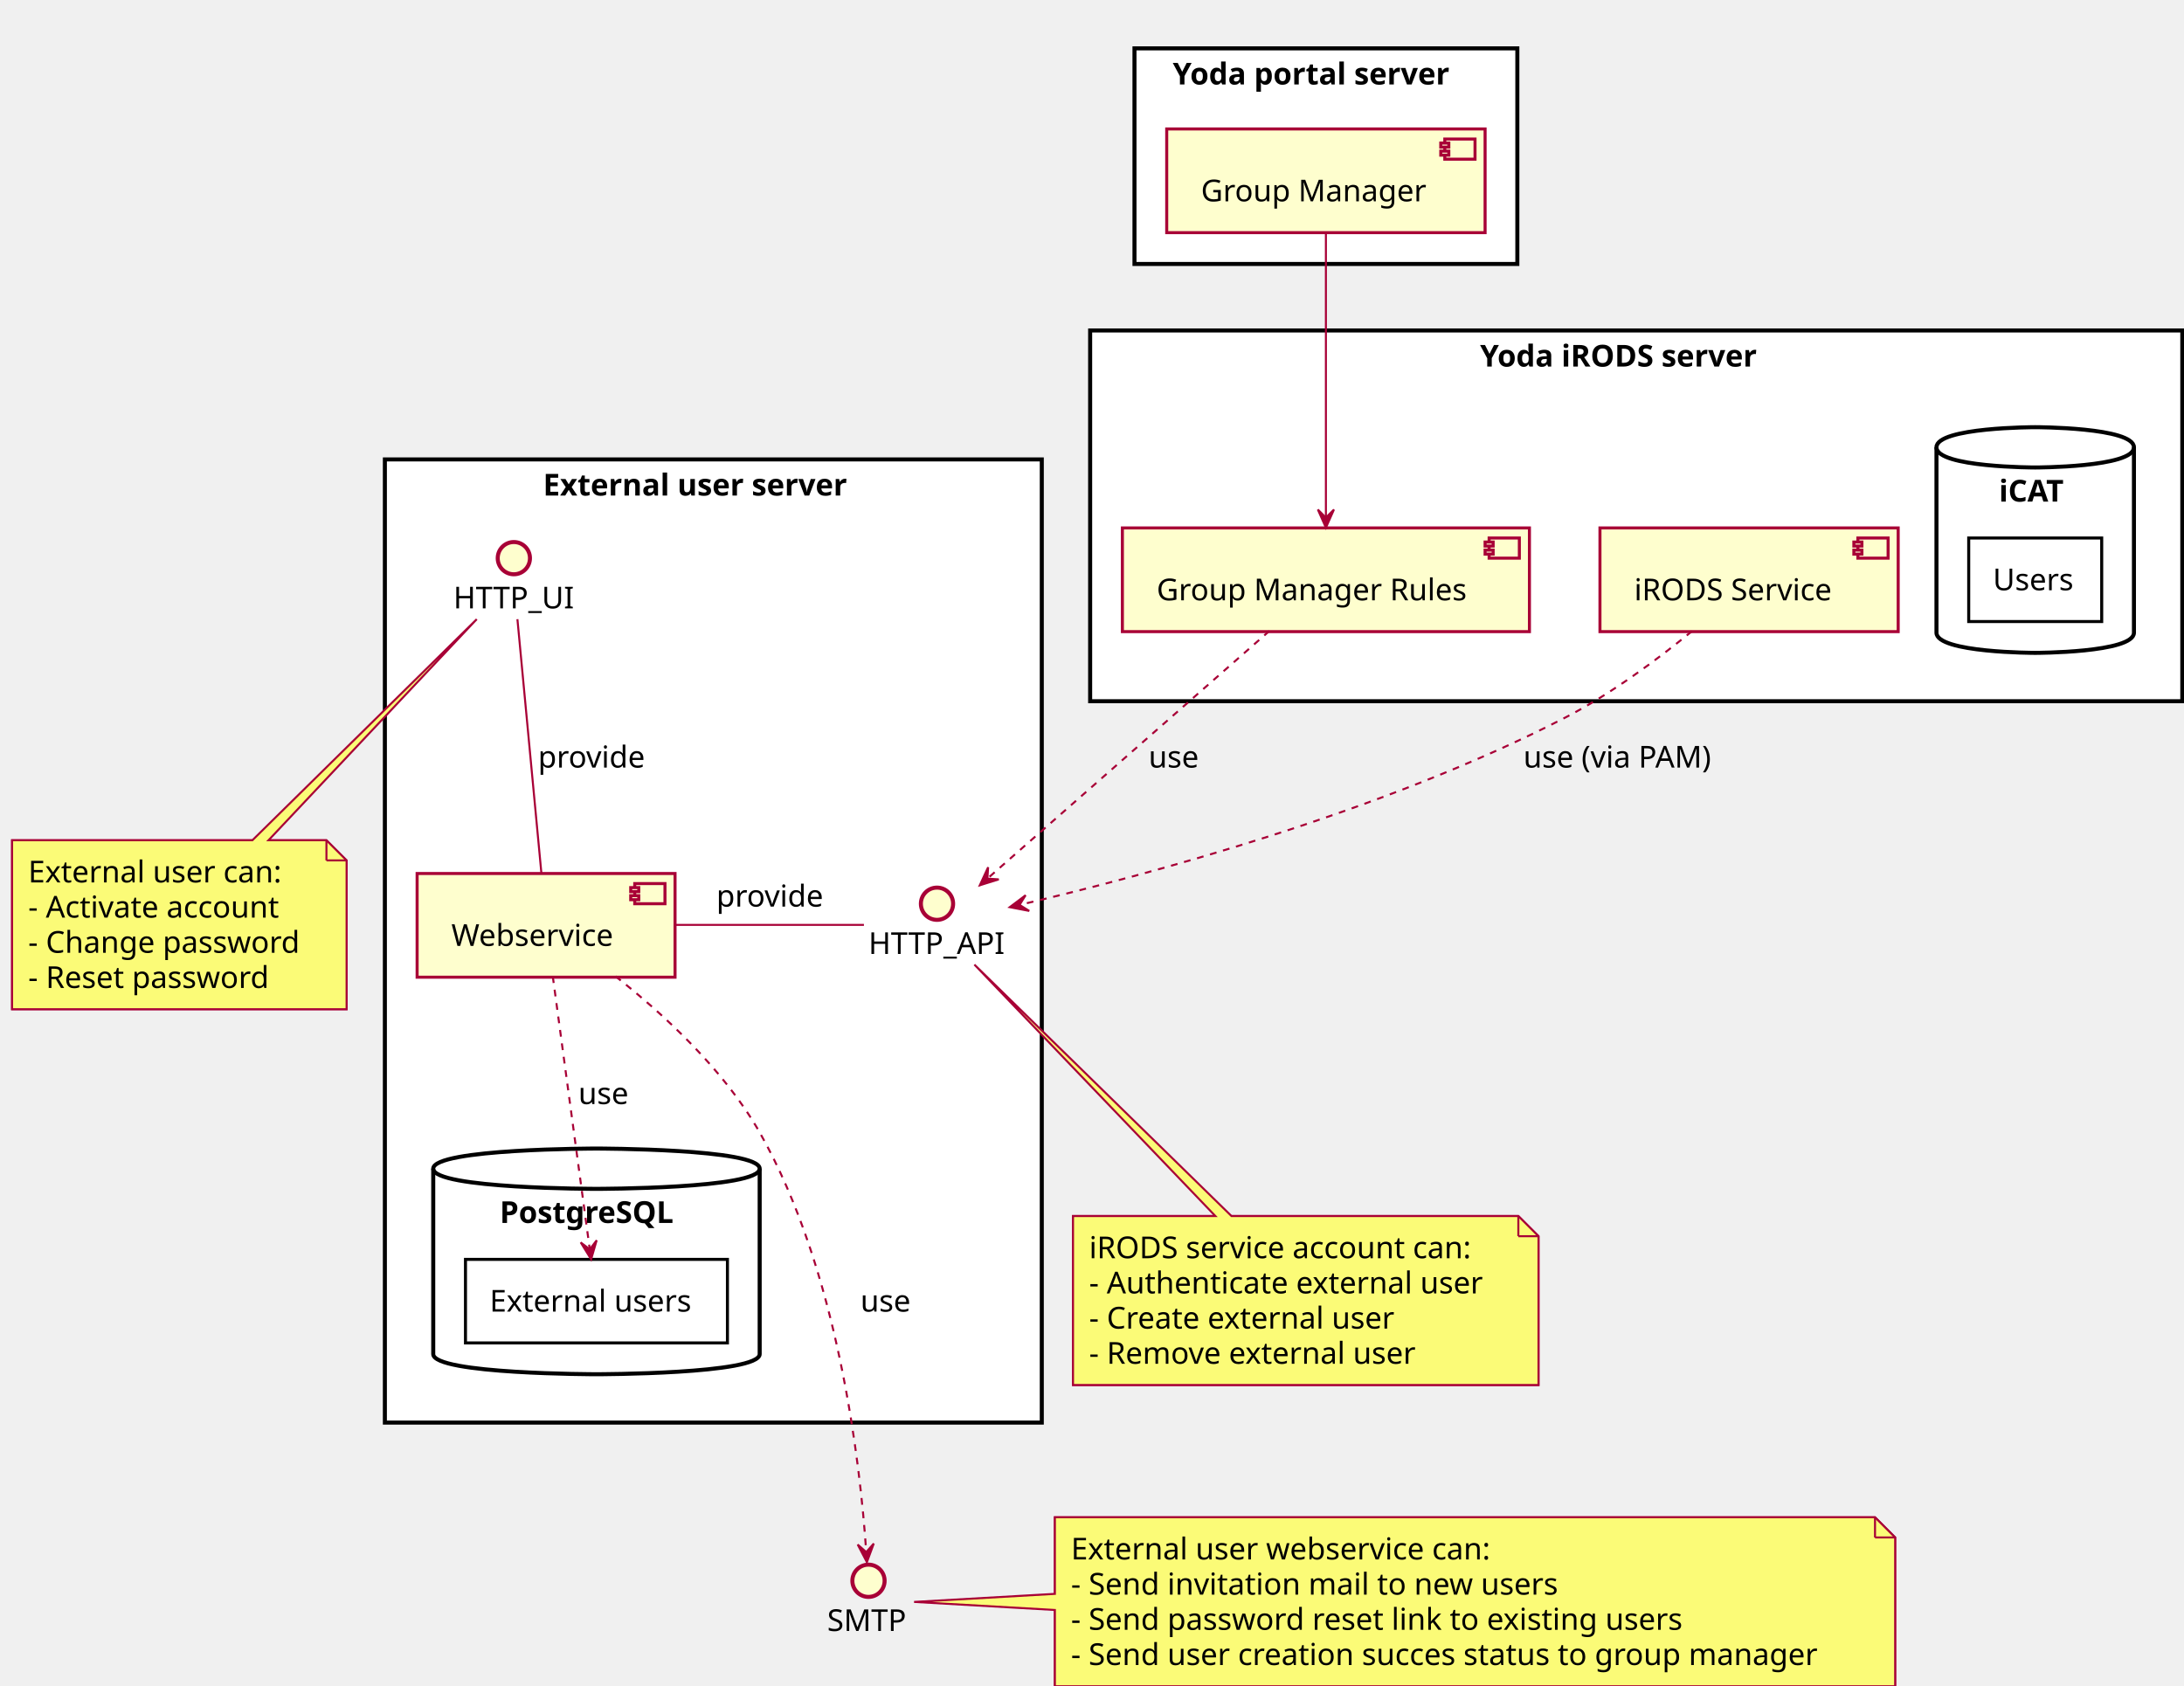
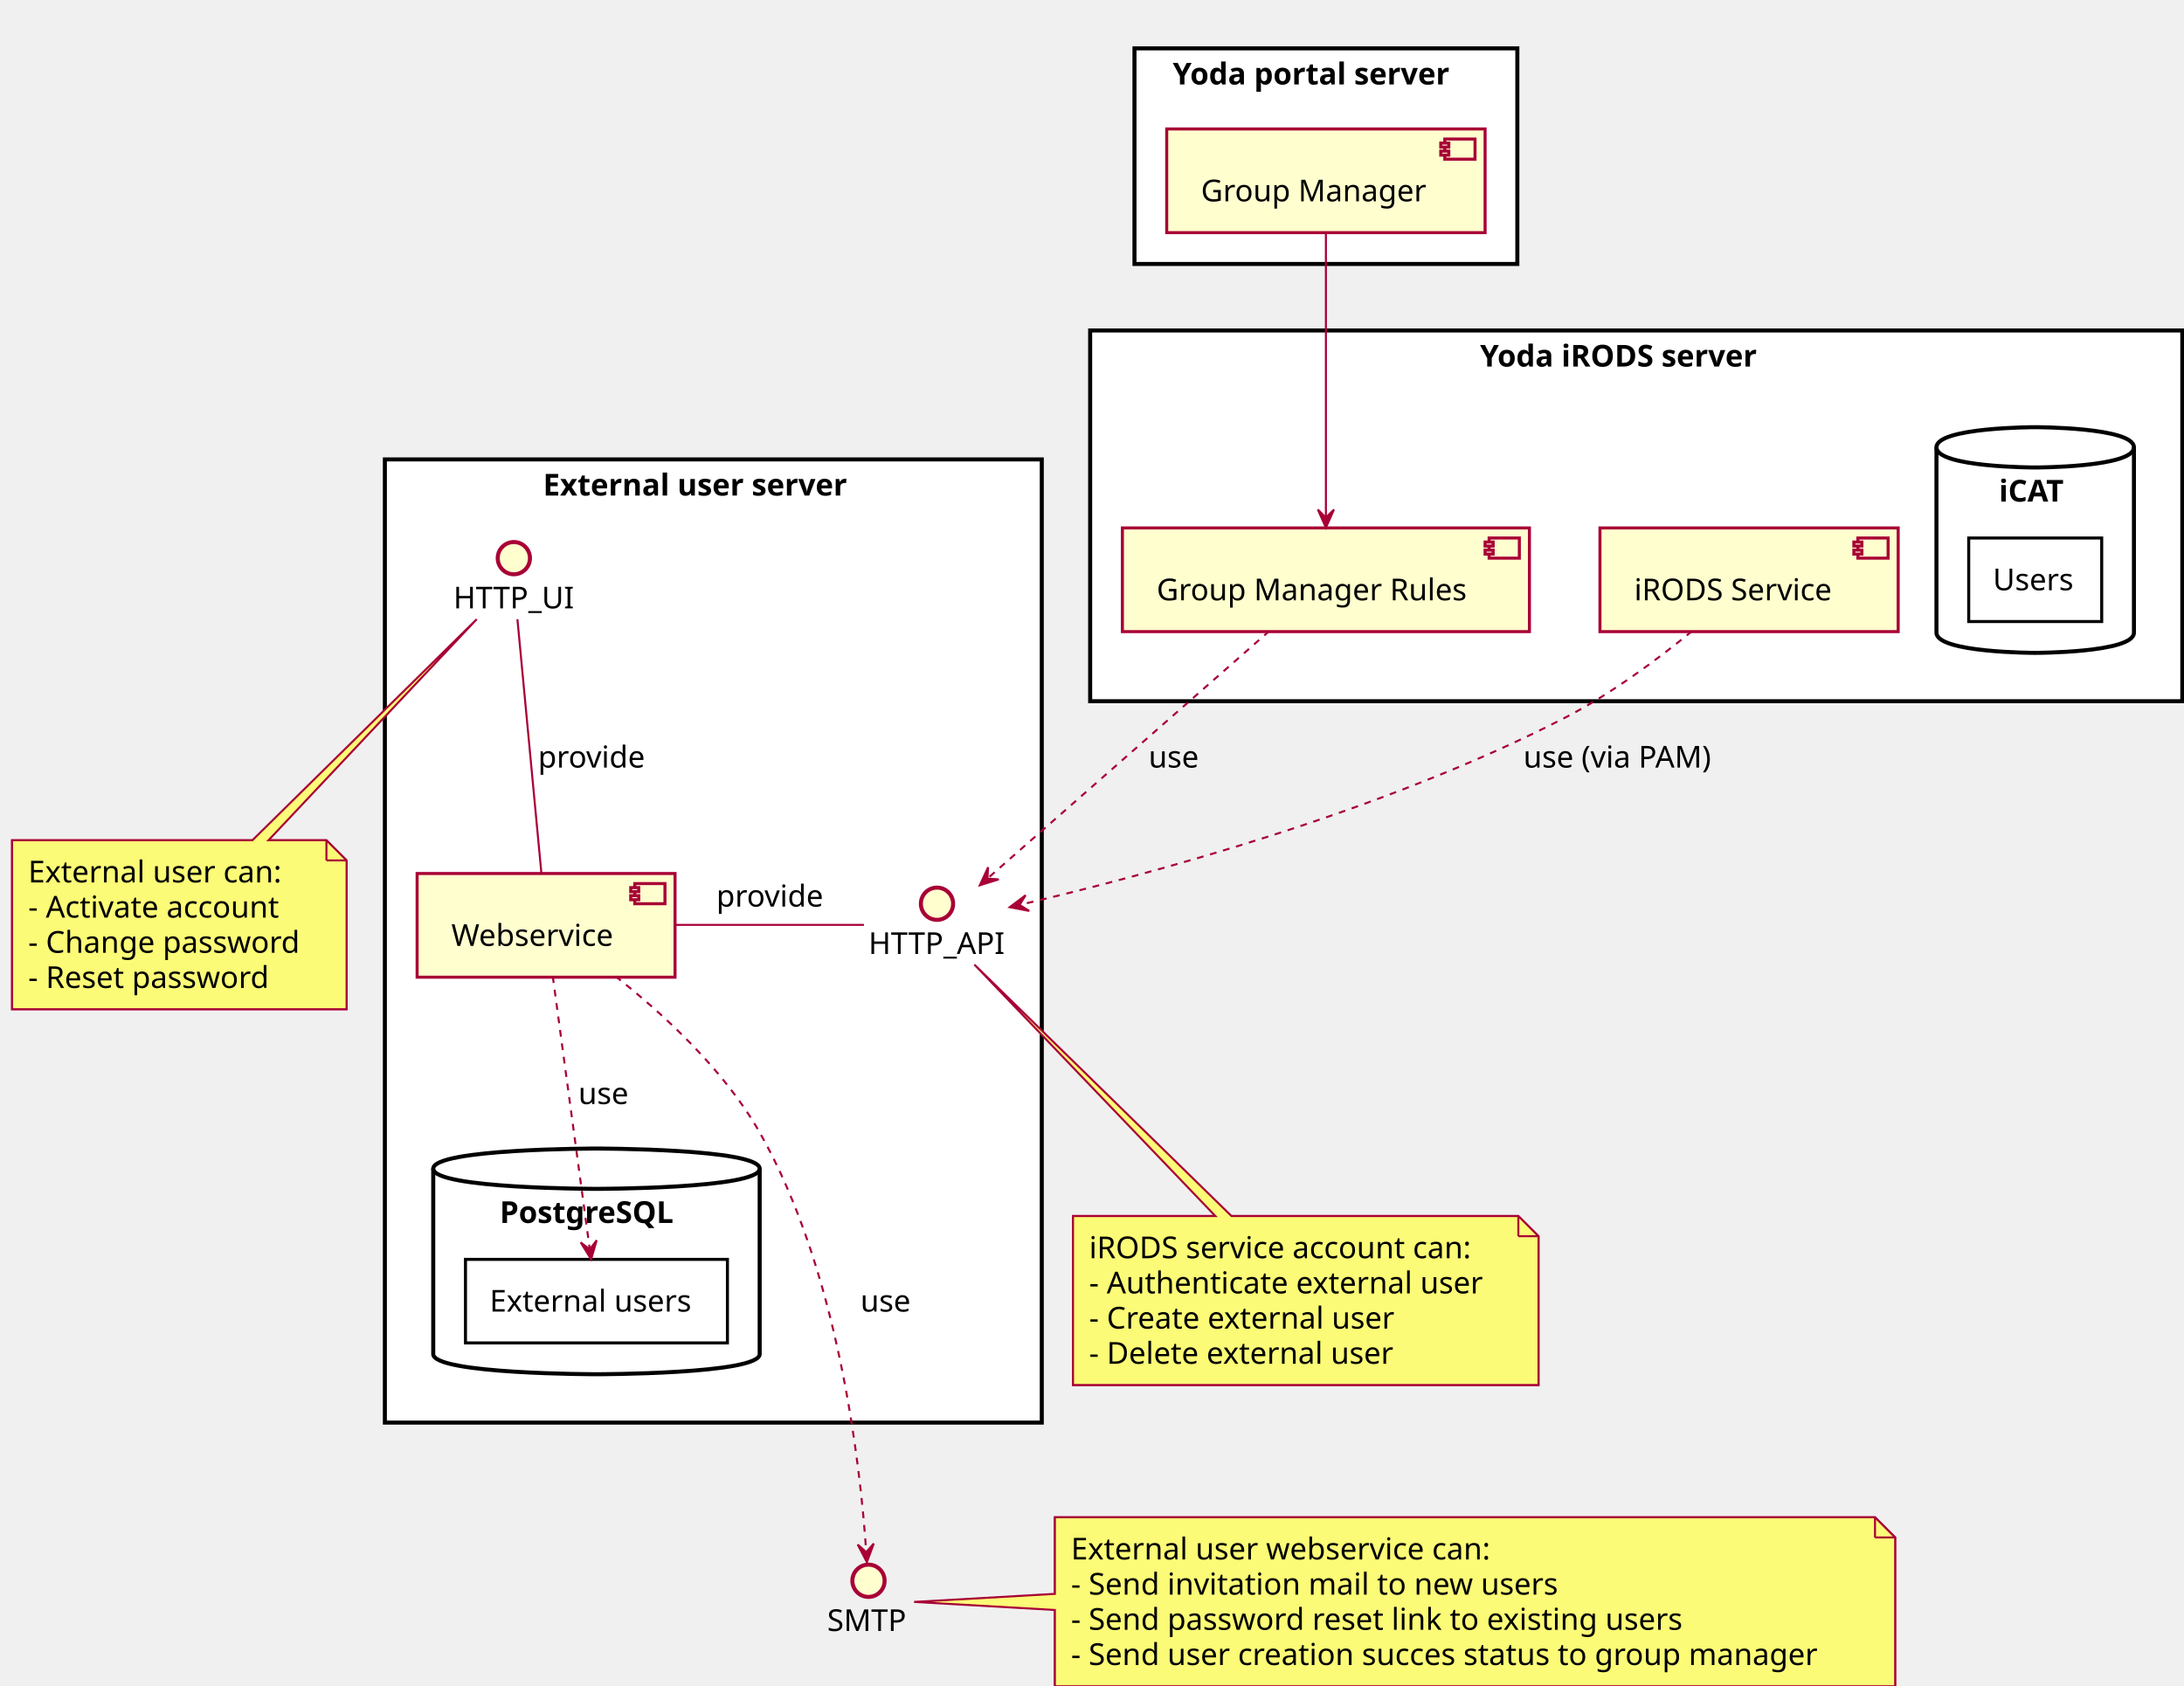
<svg xmlns="http://www.w3.org/2000/svg" height="1743.75px" style="width:2258px;height:1743px;" version="1.1" viewBox="0 0 2258 1743" width="2258.333px">
  <defs />
  <g>
    <rect fill="#FFFFFF" height="995.833" style="stroke: #000000; stroke-width: 4.167;" width="679.167" x="397.917" y="475" />
    <text fill="#000000" font-family="CMU Serif" font-size="31.25" font-weight="bold" lengthAdjust="spacingAndGlyphs" textLength="352.083" x="561.458" y="512.34">External user server</text>
    <path d="M447.917,1208.333 C447.917,1187.5 616.667,1187.5 616.667,1187.5 C616.667,1187.5 785.417,1187.5 785.417,1208.333 L785.417,1400 C785.417,1420.833 616.667,1420.833 616.667,1420.833 C616.667,1420.833 447.917,1420.833 447.917,1400 L447.917,1208.333 " fill="#FFFFFF" style="stroke: #000000; stroke-width: 4.167;" />
    <path d="M447.917,1208.333 C447.917,1229.167 616.667,1229.167 616.667,1229.167 C616.667,1229.167 785.417,1229.167 785.417,1208.333 " fill="none" style="stroke: #000000; stroke-width: 4.167;" />
    <text fill="#000000" font-family="CMU Serif" font-size="31.25" font-weight="bold" lengthAdjust="spacingAndGlyphs" textLength="200" x="516.667" y="1264.424">PostgreSQL</text>
    <rect fill="#FFFFFF" height="383.333" style="stroke: #000000; stroke-width: 4.167;" width="1129.167" x="1127.083" y="341.667" />
    <text fill="#000000" font-family="CMU Serif" font-size="31.25" font-weight="bold" lengthAdjust="spacingAndGlyphs" textLength="322.917" x="1530.208" y="379.007">Yoda iRODS server</text>
    <path d="M2002.083,462.5 C2002.083,441.667 2104.167,441.667 2104.167,441.667 C2104.167,441.667 2206.25,441.667 2206.25,462.5 L2206.25,654.167 C2206.25,675 2104.167,675 2104.167,675 C2104.167,675 2002.083,675 2002.083,654.167 L2002.083,462.5 " fill="#FFFFFF" style="stroke: #000000; stroke-width: 4.167;" />
    <path d="M2002.083,462.5 C2002.083,483.333 2104.167,483.333 2104.167,483.333 C2104.167,483.333 2206.25,483.333 2206.25,462.5 " fill="none" style="stroke: #000000; stroke-width: 4.167;" />
    <text fill="#000000" font-family="CMU Serif" font-size="31.25" font-weight="bold" lengthAdjust="spacingAndGlyphs" textLength="75" x="2066.667" y="518.59">iCAT</text>
    <rect fill="#FFFFFF" height="222.917" style="stroke: #000000; stroke-width: 4.167;" width="395.833" x="1172.917" y="50" />
    <text fill="#000000" font-family="CMU Serif" font-size="31.25" font-weight="bold" lengthAdjust="spacingAndGlyphs" textLength="316.667" x="1212.5" y="87.34">Yoda portal server</text>
    <ellipse cx="531.25" cy="577.083" fill="#FEFECE" rx="16.667" ry="16.667" style="stroke: #A80036; stroke-width: 4.167;" />
    <text fill="#000000" font-family="CMU Serif" font-size="31.25" lengthAdjust="spacingAndGlyphs" textLength="125" x="468.75" y="629.007">HTTP_UI</text>
    <rect fill="#FEFECE" height="107.21" style="stroke: #A80036; stroke-width: 3.125;" width="266.667" x="431.25" y="903.125" />
    <rect fill="#FEFECE" height="20.833" style="stroke: #A80036; stroke-width: 3.125;" width="31.25" x="656.25" y="913.542" />
    <rect fill="#FEFECE" height="4.167" style="stroke: #A80036; stroke-width: 3.125;" width="8.333" x="652.083" y="917.708" />
    <rect fill="#FEFECE" height="4.167" style="stroke: #A80036; stroke-width: 3.125;" width="8.333" x="652.083" y="926.042" />
    <text fill="#000000" font-family="CMU Serif" font-size="31.25" lengthAdjust="spacingAndGlyphs" textLength="175" x="466.667" y="977.965">Webservice</text>
    <ellipse cx="968.75" cy="934.375" fill="#FEFECE" rx="16.667" ry="16.667" style="stroke: #A80036; stroke-width: 4.167;" />
    <text fill="#000000" font-family="CMU Serif" font-size="31.25" lengthAdjust="spacingAndGlyphs" textLength="141.667" x="897.917" y="986.299">HTTP_API</text>
    <rect fill="#FFFFFF" height="86.377" style="stroke: #000000; stroke-width: 3.125;" width="270.833" x="481.25" y="1302.083" />
    <text fill="#000000" font-family="CMU Serif" font-size="31.25" lengthAdjust="spacingAndGlyphs" textLength="220.833" x="506.25" y="1356.09">External users</text>
    <rect fill="#FEFECE" height="107.21" style="stroke: #A80036; stroke-width: 3.125;" width="420.833" x="1160.417" y="545.833" />
    <rect fill="#FEFECE" height="20.833" style="stroke: #A80036; stroke-width: 3.125;" width="31.25" x="1539.583" y="556.25" />
    <rect fill="#FEFECE" height="4.167" style="stroke: #A80036; stroke-width: 3.125;" width="8.333" x="1535.417" y="560.417" />
    <rect fill="#FEFECE" height="4.167" style="stroke: #A80036; stroke-width: 3.125;" width="8.333" x="1535.417" y="568.75" />
    <text fill="#000000" font-family="CMU Serif" font-size="31.25" lengthAdjust="spacingAndGlyphs" textLength="329.167" x="1195.833" y="620.674">Group Manager Rules</text>
    <rect fill="#FEFECE" height="107.21" style="stroke: #A80036; stroke-width: 3.125;" width="308.333" x="1654.167" y="545.833" />
    <rect fill="#FEFECE" height="20.833" style="stroke: #A80036; stroke-width: 3.125;" width="31.25" x="1920.833" y="556.25" />
    <rect fill="#FEFECE" height="4.167" style="stroke: #A80036; stroke-width: 3.125;" width="8.333" x="1916.667" y="560.417" />
    <rect fill="#FEFECE" height="4.167" style="stroke: #A80036; stroke-width: 3.125;" width="8.333" x="1916.667" y="568.75" />
    <text fill="#000000" font-family="CMU Serif" font-size="31.25" lengthAdjust="spacingAndGlyphs" textLength="216.667" x="1689.583" y="620.674">iRODS Service</text>
    <rect fill="#FFFFFF" height="86.377" style="stroke: #000000; stroke-width: 3.125;" width="137.5" x="2035.417" y="556.25" />
    <text fill="#000000" font-family="CMU Serif" font-size="31.25" lengthAdjust="spacingAndGlyphs" textLength="87.5" x="2060.417" y="610.257">Users</text>
    <rect fill="#FEFECE" height="107.21" style="stroke: #A80036; stroke-width: 3.125;" width="329.167" x="1206.25" y="133.333" />
    <rect fill="#FEFECE" height="20.833" style="stroke: #A80036; stroke-width: 3.125;" width="31.25" x="1493.75" y="143.75" />
    <rect fill="#FEFECE" height="4.167" style="stroke: #A80036; stroke-width: 3.125;" width="8.333" x="1489.583" y="147.917" />
    <rect fill="#FEFECE" height="4.167" style="stroke: #A80036; stroke-width: 3.125;" width="8.333" x="1489.583" y="156.25" />
    <text fill="#000000" font-family="CMU Serif" font-size="31.25" lengthAdjust="spacingAndGlyphs" textLength="237.5" x="1241.667" y="208.174">Group Manager</text>
    <polygon fill="#FBFB77" points="12.5,868.75,12.5,1043.425,358.333,1043.425,358.333,889.583,337.5,868.75,12.5,868.75" style="stroke: #A80036; stroke-width: 2.083;" />
    <polygon fill="#FBFB77" points="12.5,868.75,12.5,1043.425,358.333,1043.425,358.333,889.583,337.5,868.75,277.594,868.75,492.919,640.181,260.927,868.75,12.5,868.75" style="stroke: #A80036; stroke-width: 2.083;" />
    <line style="stroke: #A80036; stroke-width: 2.083;" x1="337.5" x2="337.5" y1="868.75" y2="889.583" />
    <line style="stroke: #A80036; stroke-width: 2.083;" x1="358.333" x2="337.5" y1="889.583" y2="889.583" />
    <text fill="#000000" font-family="CMU Serif" font-size="31.25" lengthAdjust="spacingAndGlyphs" textLength="279.167" x="29.167" y="912.34">External user can:</text>
    <text fill="#000000" font-family="CMU Serif" font-size="31.25" lengthAdjust="spacingAndGlyphs" textLength="275" x="29.167" y="948.717">- Activate account</text>
    <text fill="#000000" font-family="CMU Serif" font-size="31.25" lengthAdjust="spacingAndGlyphs" textLength="293.75" x="29.167" y="985.094">- Change password</text>
    <text fill="#000000" font-family="CMU Serif" font-size="31.25" lengthAdjust="spacingAndGlyphs" textLength="266.667" x="29.167" y="1021.471">- Reset password</text>
    <polygon fill="#FBFB77" points="1109.375,1257.292,1109.375,1431.966,1590.625,1431.966,1590.625,1278.125,1569.792,1257.292,1109.375,1257.292" style="stroke: #A80036; stroke-width: 2.083;" />
    <polygon fill="#FBFB77" points="1109.375,1257.292,1109.375,1431.966,1590.625,1431.966,1590.625,1278.125,1569.792,1257.292,1273.217,1257.292,1007.404,997.304,1256.55,1257.292,1109.375,1257.292" style="stroke: #A80036; stroke-width: 2.083;" />
    <line style="stroke: #A80036; stroke-width: 2.083;" x1="1569.792" x2="1569.792" y1="1257.292" y2="1278.125" />
    <line style="stroke: #A80036; stroke-width: 2.083;" x1="1590.625" x2="1569.792" y1="1278.125" y2="1278.125" />
    <text fill="#000000" font-family="CMU Serif" font-size="31.25" lengthAdjust="spacingAndGlyphs" textLength="418.75" x="1126.042" y="1300.882">iRODS service account can:</text>
    <text fill="#000000" font-family="CMU Serif" font-size="31.25" lengthAdjust="spacingAndGlyphs" textLength="429.167" x="1126.042" y="1337.259">- Authenticate external user</text>
    <text fill="#000000" font-family="CMU Serif" font-size="31.25" lengthAdjust="spacingAndGlyphs" textLength="337.5" x="1126.042" y="1373.636">- Create external user</text>
-     <text fill="#000000" font-family="CMU Serif" font-size="31.25" lengthAdjust="spacingAndGlyphs" textLength="360.417" x="1126.042" y="1410.013">- Remove external user</text>
+     <text fill="#000000" font-family="CMU Serif" font-size="31.25" lengthAdjust="spacingAndGlyphs" textLength="333.333" x="1126.042" y="1410.013">- Delete external user</text>
    <ellipse cx="897.917" cy="1634.375" fill="#FEFECE" rx="16.667" ry="16.667" style="stroke: #A80036; stroke-width: 4.167;" />
    <text fill="#000000" font-family="CMU Serif" font-size="31.25" lengthAdjust="spacingAndGlyphs" textLength="85.417" x="855.208" y="1686.299">SMTP</text>
    <polygon fill="#FBFB77" points="1090.625,1568.75,1090.625,1743.425,1959.375,1743.425,1959.375,1589.583,1938.542,1568.75,1090.625,1568.75" style="stroke: #A80036; stroke-width: 2.083;" />
    <polygon fill="#FBFB77" points="1090.625,1568.75,1090.625,1647.917,945.071,1656.25,1090.625,1664.583,1090.625,1743.425,1959.375,1743.425,1959.375,1589.583,1938.542,1568.75,1090.625,1568.75" style="stroke: #A80036; stroke-width: 2.083;" />
    <line style="stroke: #A80036; stroke-width: 2.083;" x1="1938.542" x2="1938.542" y1="1568.75" y2="1589.583" />
    <line style="stroke: #A80036; stroke-width: 2.083;" x1="1959.375" x2="1938.542" y1="1589.583" y2="1589.583" />
    <text fill="#000000" font-family="CMU Serif" font-size="31.25" lengthAdjust="spacingAndGlyphs" textLength="460.417" x="1107.292" y="1612.34">External user webservice can:</text>
    <text fill="#000000" font-family="CMU Serif" font-size="31.25" lengthAdjust="spacingAndGlyphs" textLength="527.083" x="1107.292" y="1648.717">- Send invitation mail to new users</text>
    <text fill="#000000" font-family="CMU Serif" font-size="31.25" lengthAdjust="spacingAndGlyphs" textLength="668.75" x="1107.292" y="1685.094">- Send password reset link to existing users</text>
    <text fill="#000000" font-family="CMU Serif" font-size="31.25" lengthAdjust="spacingAndGlyphs" textLength="816.667" x="1107.292" y="1721.471">- Send user creation succes status to group manager</text>
    <path d="M534.944,640.181 C540.996,704.288 553.019,831.65 559.744,902.888 " fill="none" style="stroke: #A80036; stroke-width: 2.083;" />
    <text fill="#000000" font-family="CMU Serif" font-size="31.25" lengthAdjust="spacingAndGlyphs" textLength="110.417" x="556.25" y="793.59">provide</text>
    <path d="M893.2,956.25 C838.419,956.25 762.883,956.25 698.044,956.25 " fill="none" style="stroke: #A80036; stroke-width: 2.083;" />
    <text fill="#000000" font-family="CMU Serif" font-size="31.25" lengthAdjust="spacingAndGlyphs" textLength="110.417" x="740.625" y="937.34">provide</text>
    <path d="M571.5,1009.375 C581.469,1082.95 599.773,1218.031 609.746,1291.627 " fill="none" style="stroke: #A80036; stroke-width: 2.083; stroke-dasharray: 7.0,7.0;" />
    <polygon fill="#A80036" points="611.154,1302.025,616.895,1282.326,609.756,1291.703,600.379,1284.564,611.154,1302.025" style="stroke: #A80036; stroke-width: 2.083;" />
    <text fill="#000000" font-family="CMU Serif" font-size="31.25" lengthAdjust="spacingAndGlyphs" textLength="54.167" x="597.917" y="1141.507">use</text>
    <path d="M1312.367,652.39 C1233.981,721.231 1096.019,842.394 1020.96,908.312 " fill="none" style="stroke: #A80036; stroke-width: 2.083; stroke-dasharray: 7.0,7.0;" />
    <polygon fill="#A80036" points="1013.013,915.294,1032.599,909.181,1020.839,908.42,1021.601,896.659,1013.013,915.294" style="stroke: #A80036; stroke-width: 2.083;" />
    <text fill="#000000" font-family="CMU Serif" font-size="31.25" lengthAdjust="spacingAndGlyphs" textLength="54.167" x="1187.5" y="793.59">use</text>
    <path d="M1749.325,652.608 C1713.483,681.873 1665.71,717.392 1618.75,741.667 C1427.944,840.296 1182.2,905.65 1054.458,935.502 " fill="none" style="stroke: #A80036; stroke-width: 2.083; stroke-dasharray: 7.0,7.0;" />
    <polygon fill="#A80036" points="1043.969,937.935,1064.117,941.815,1054.116,935.581,1060.35,925.58,1043.969,937.935" style="stroke: #A80036; stroke-width: 2.083;" />
    <text fill="#000000" font-family="CMU Serif" font-size="31.25" lengthAdjust="spacingAndGlyphs" textLength="208.333" x="1575" y="793.59">use (via PAM)</text>
    <path d="M1370.833,240.258 C1370.833,315.427 1370.833,454.654 1370.833,535.108 " fill="none" style="stroke: #A80036; stroke-width: 2.083;" />
    <polygon fill="#A80036" points="1370.833,545.579,1379.167,526.829,1370.833,535.163,1362.5,526.829,1370.833,545.579" style="stroke: #A80036; stroke-width: 2.083;" />
    <path d="M636.327,1009.377 C685.577,1048.175 748.49,1105.835 785.417,1170.833 C866.8,1314.081 889.373,1513.013 895.585,1604.508 " fill="none" style="stroke: #A80036; stroke-width: 2.083; stroke-dasharray: 7.0,7.0;" />
    <polygon fill="#A80036" points="896.265,1615.123,903.383,1595.879,895.599,1604.727,886.75,1596.944,896.265,1615.123" style="stroke: #A80036; stroke-width: 2.083;" />
    <text fill="#000000" font-family="CMU Serif" font-size="31.25" lengthAdjust="spacingAndGlyphs" textLength="54.167" x="889.583" y="1356.09">use</text>
  </g>
</svg>
